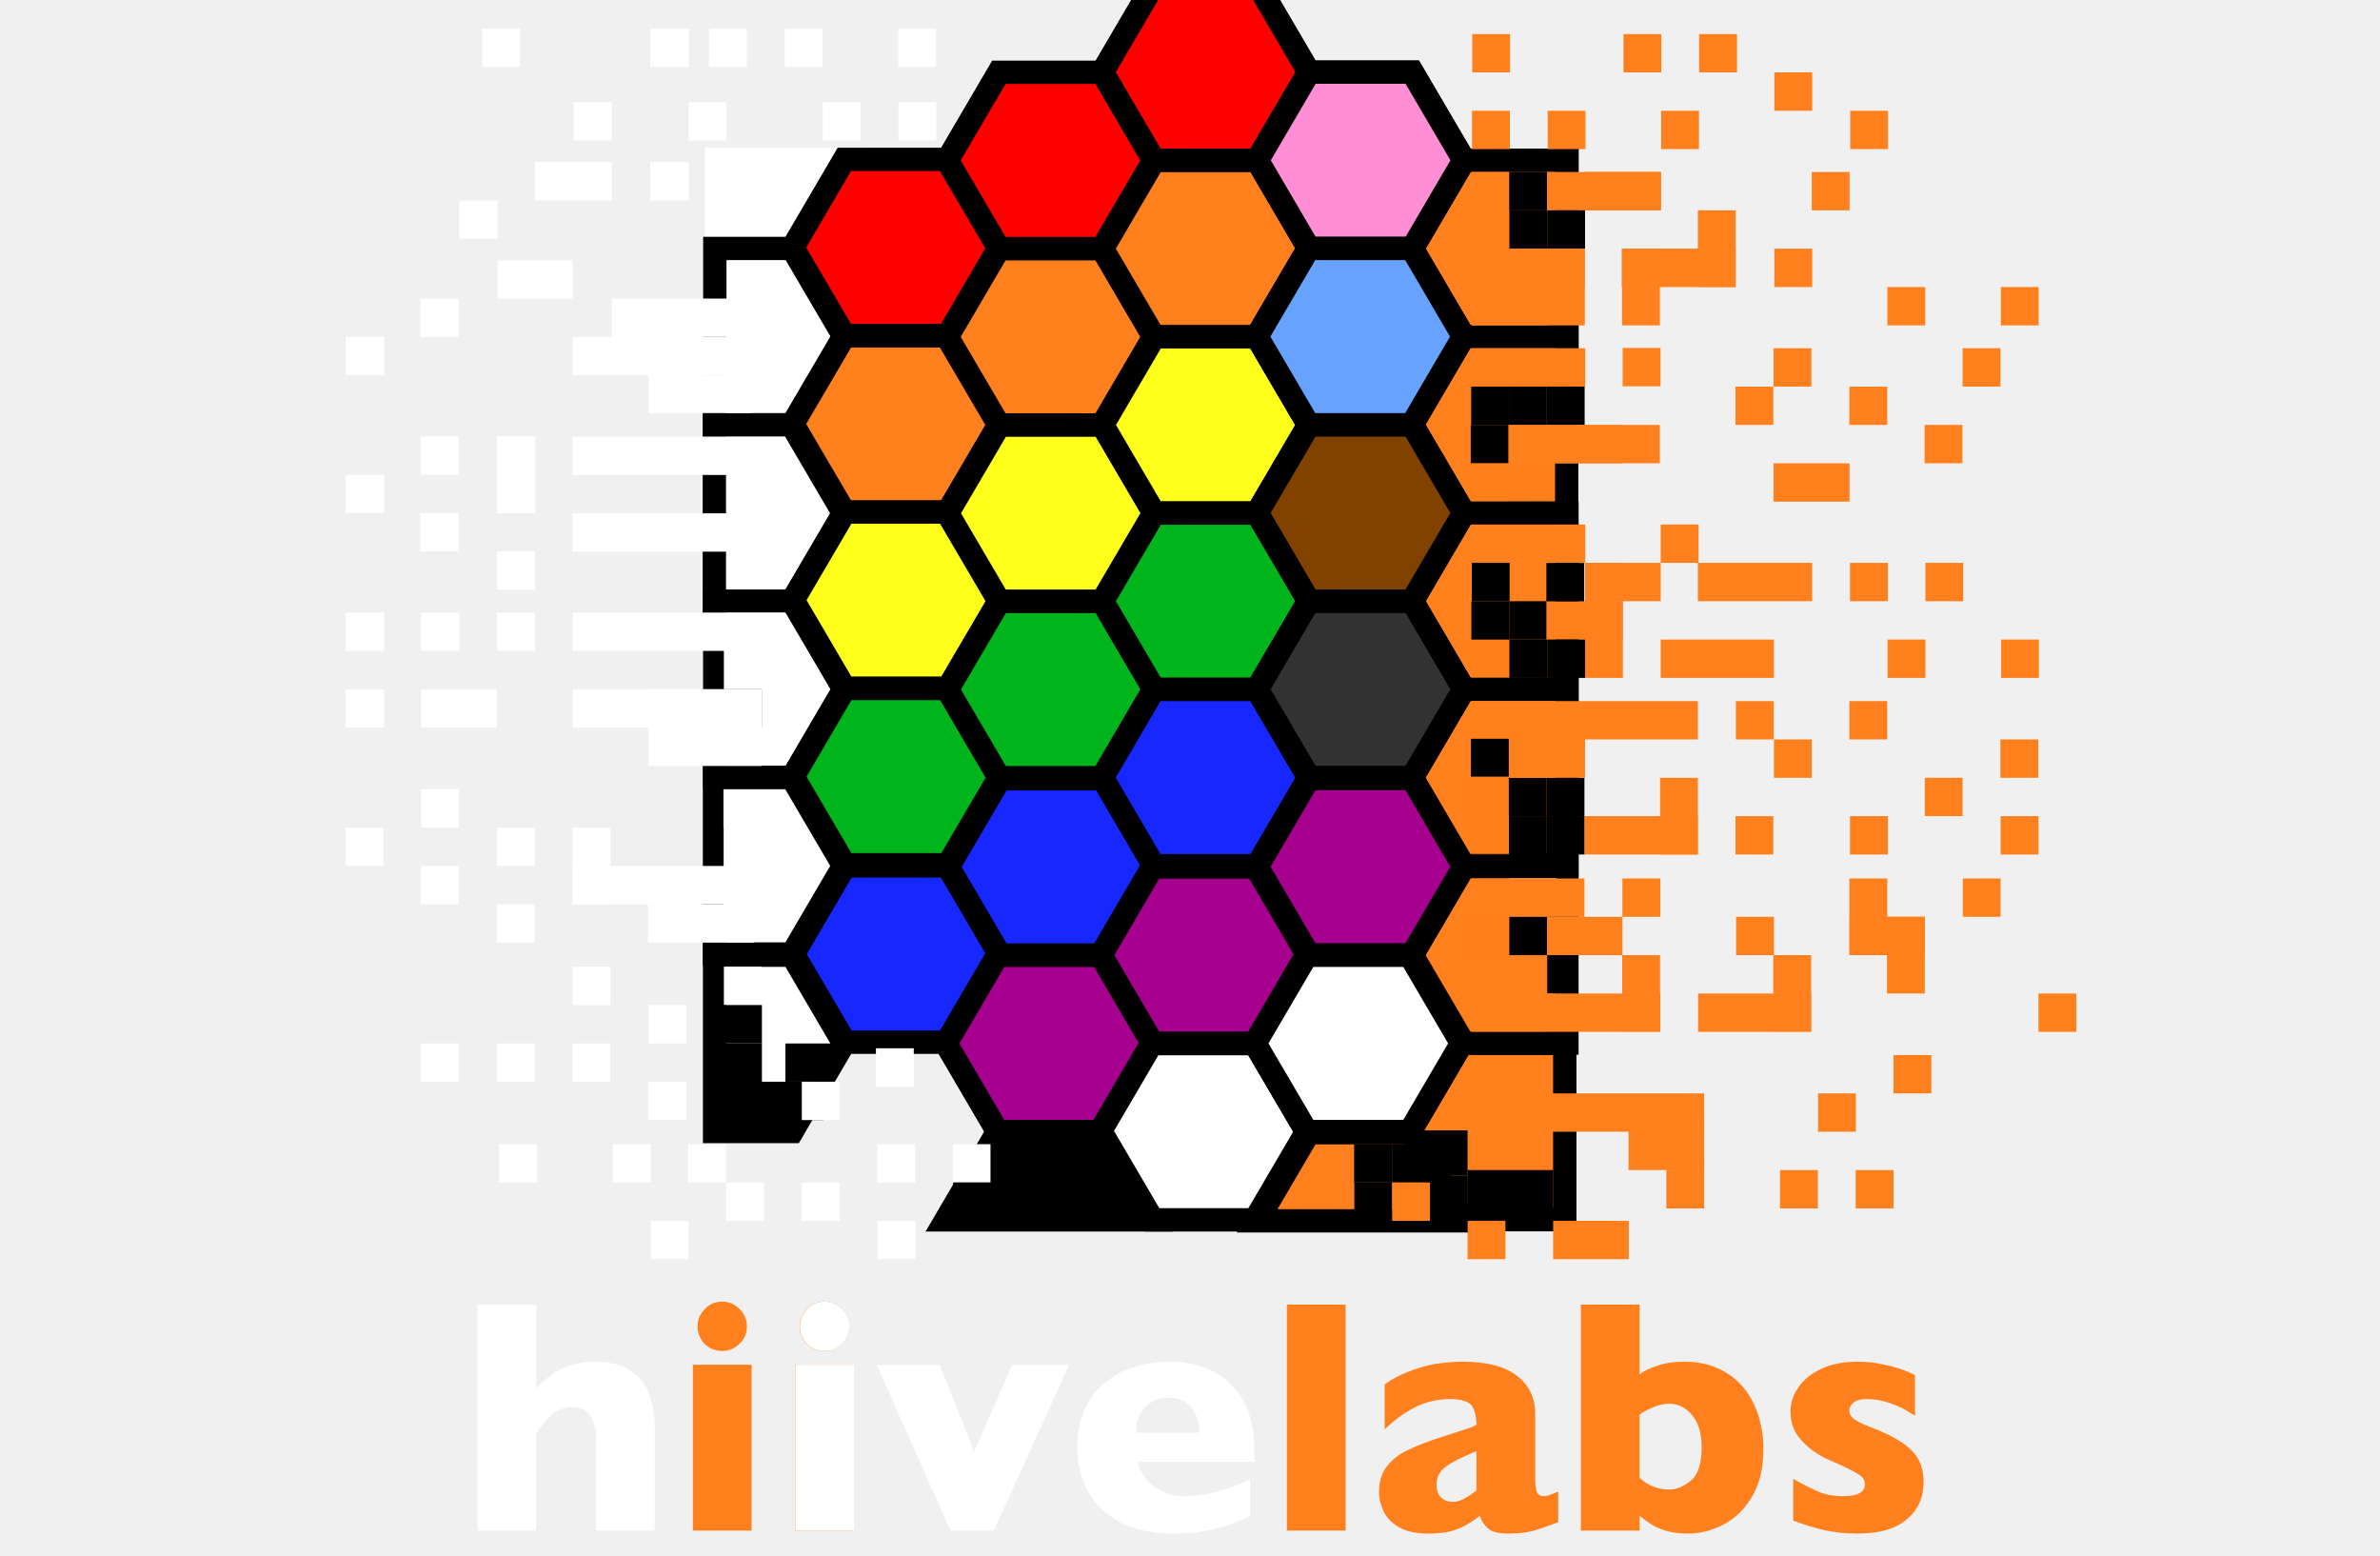
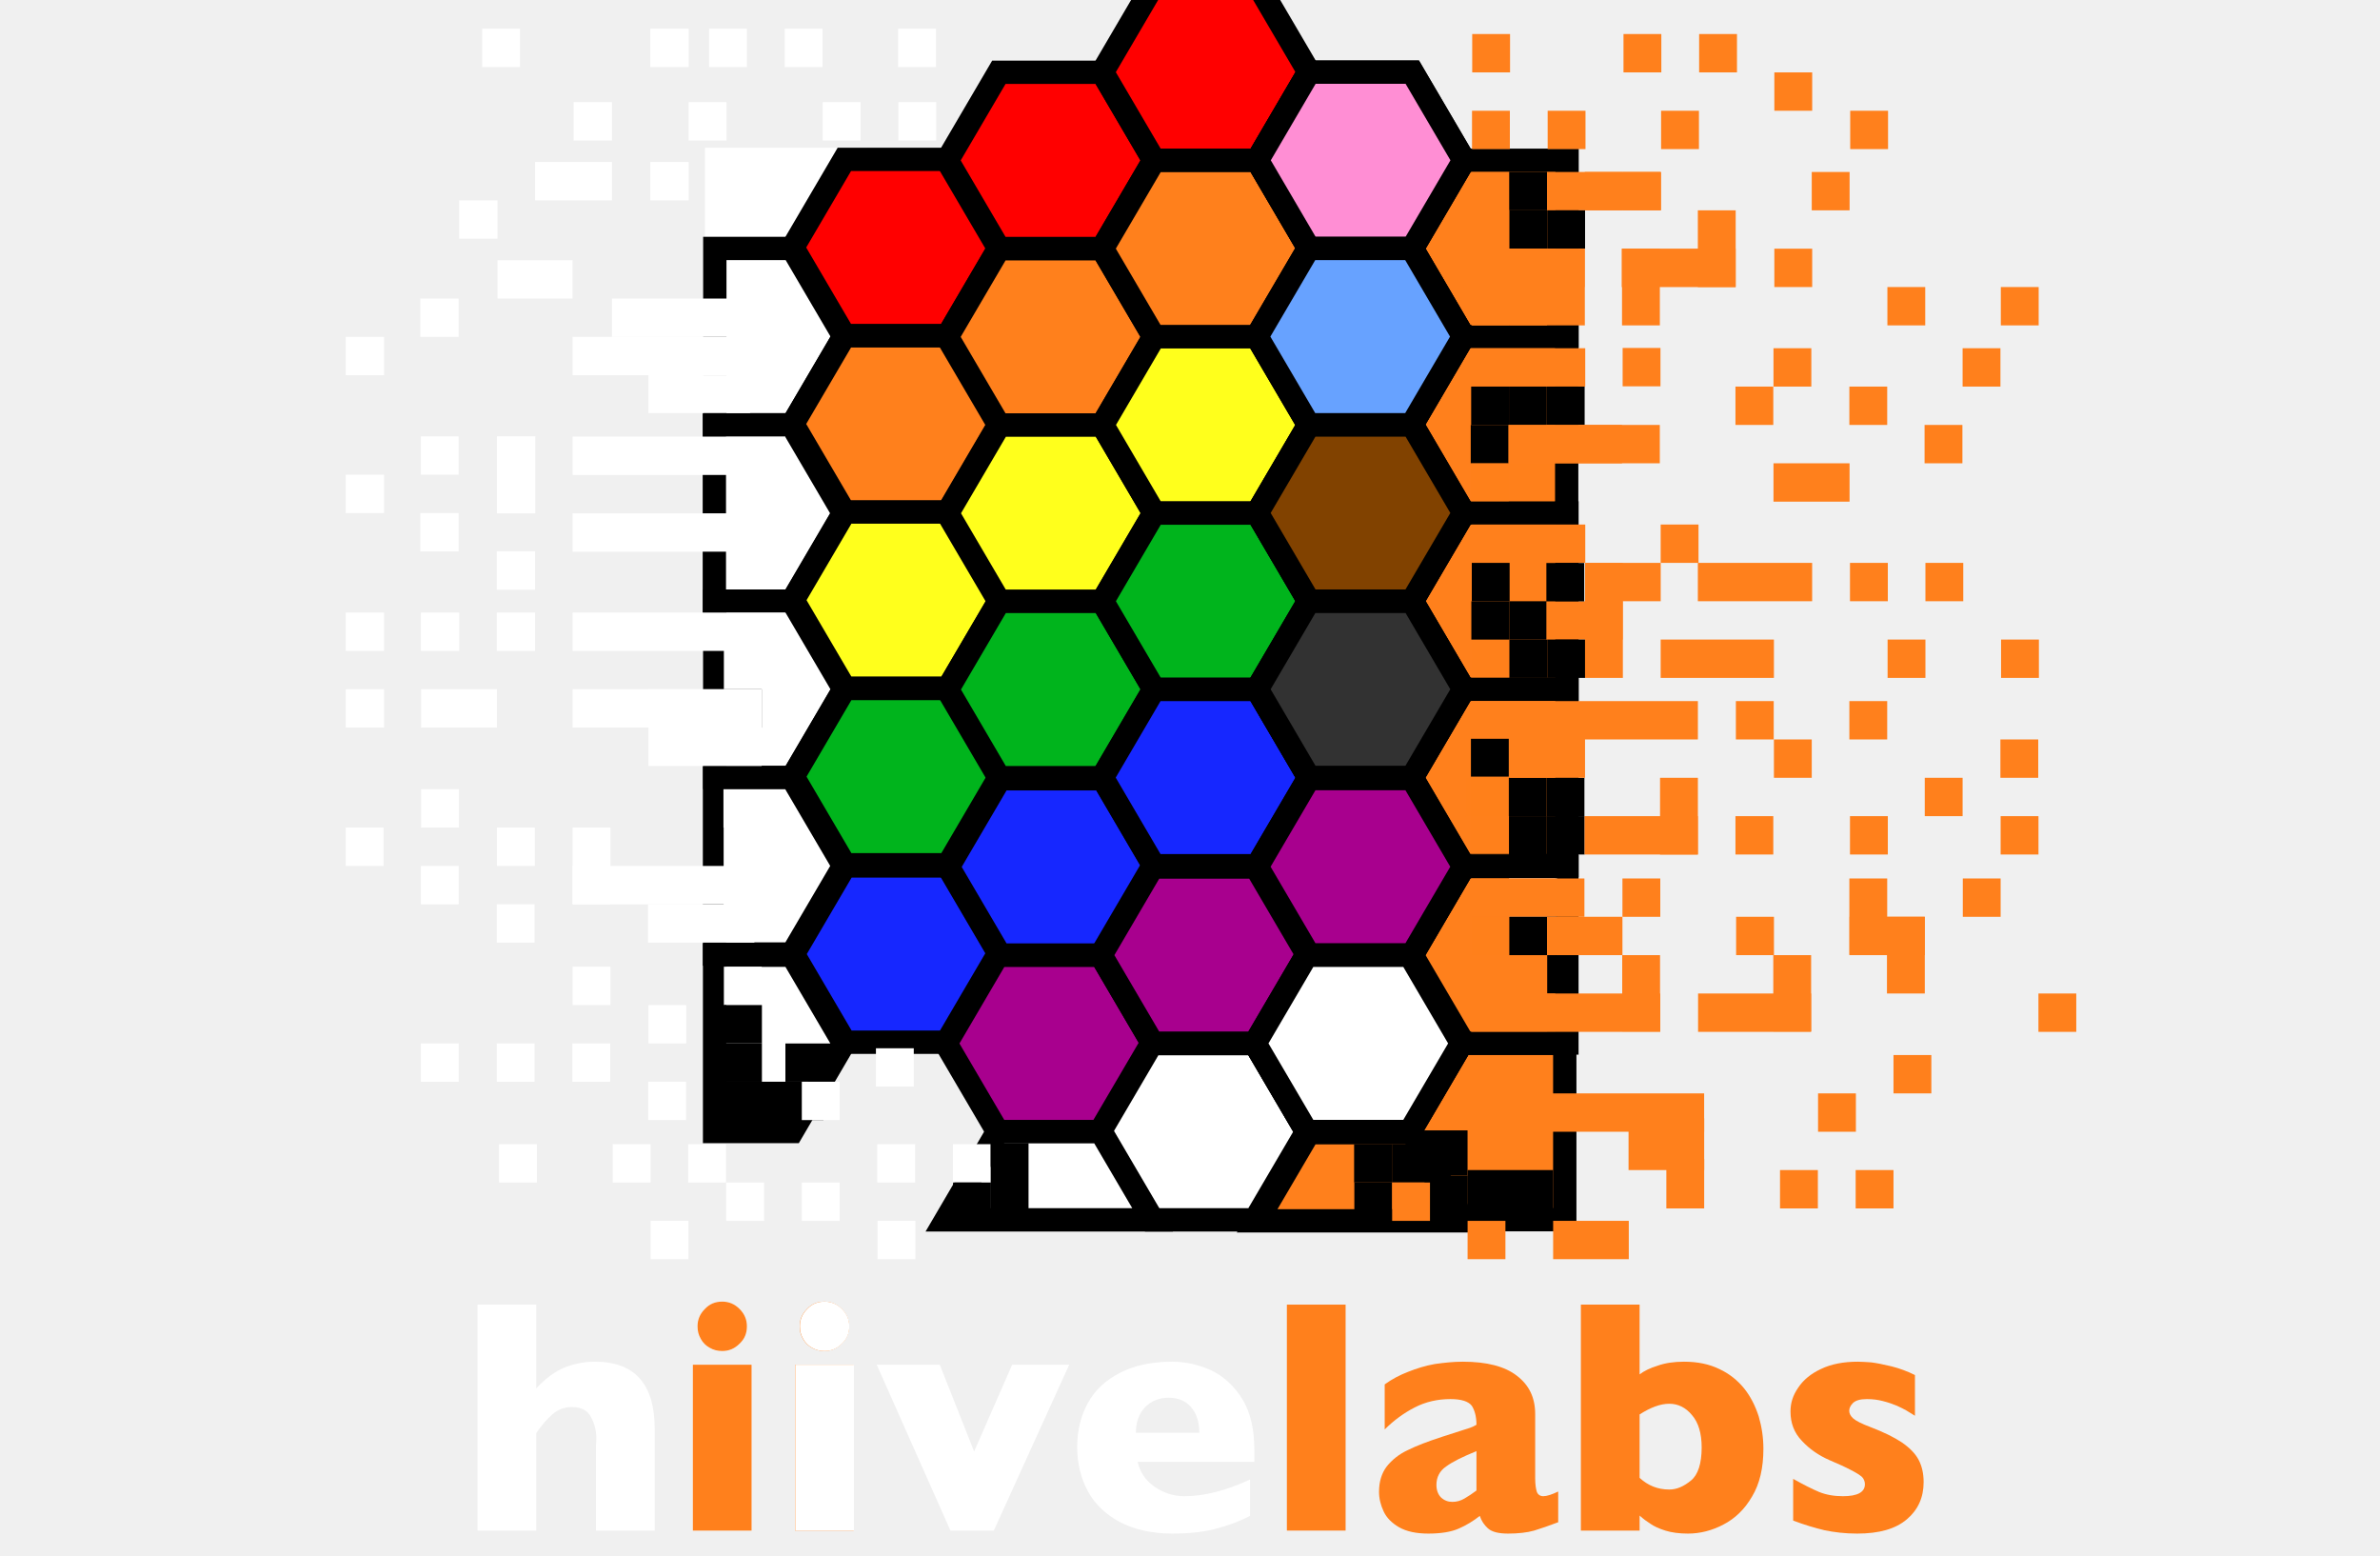
<svg xmlns="http://www.w3.org/2000/svg" width="100%" height="100%" viewBox="0 0 612 400" version="1.1" xml:space="preserve" style="fill-rule:evenodd;clip-rule:evenodd;stroke-miterlimit:10;">
  <g id="Layer_1" transform="matrix(1,0,0,1,0,-80)">
    <g transform="matrix(1,0,0,1,3,0)">
      <g>
        <path d="M181.29,120.97L181.29,143.89L201.47,143.89L214.91,120.97L181.29,120.97Z" style="fill:white;fill-rule:nonzero;" />
      </g>
      <g>
        <path d="M181.29,120.97L181.29,143.89L201.47,143.89L214.91,120.97L181.29,120.97Z" style="fill:none;fill-rule:nonzero;stroke:white;stroke-width:6px;" />
      </g>
    </g>
    <g>
      <path d="M183.81,189.19L183.81,143.87L203.75,143.87L217.04,166.53L203.75,189.19L183.81,189.19Z" style="fill:white;fill-rule:nonzero;stroke:black;stroke-width:6px;" />
      <path d="M183.69,234.6L183.69,189.28L203.63,189.28L216.92,211.94L203.63,234.6L183.69,234.6Z" style="fill:white;fill-rule:nonzero;stroke:black;stroke-width:6px;" />
      <path d="M183.79,279.85L183.79,234.53L203.73,234.53L217.02,257.19L203.73,279.85L183.79,279.85Z" style="fill:white;fill-rule:nonzero;stroke:black;stroke-width:6px;" />
      <path d="M183.73,325.26L183.73,279.94L203.67,279.94L216.96,302.6L203.67,325.26L183.73,325.26Z" style="fill:white;fill-rule:nonzero;stroke:black;stroke-width:6px;" />
    </g>
    <path d="M183.75,370.88L183.75,325.56L203.69,325.56L216.98,348.22L203.69,370.88L183.75,370.88Z" style="fill:white;fill-rule:nonzero;stroke:black;stroke-width:6px;" />
    <path d="M217.12,166.28L203.83,143.63L217.12,120.97L243.69,120.97L256.98,143.63L243.69,166.28L217.12,166.28Z" style="fill:rgb(255,0,0);fill-rule:nonzero;stroke:black;stroke-width:6px;" />
    <path d="M217.12,211.65L203.83,188.99L217.12,166.34L243.69,166.34L256.98,188.99L243.69,211.65L217.12,211.65Z" style="fill:rgb(255,128,28);fill-rule:nonzero;stroke:black;stroke-width:6px;" />
    <path d="M217.21,256.94L203.92,234.29L217.21,211.63L243.78,211.63L257.07,234.29L243.78,256.94L217.21,256.94Z" style="fill:rgb(255,255,28);fill-rule:nonzero;stroke:black;stroke-width:6px;" />
    <path d="M217.21,302.31L203.92,279.65L217.21,256.99L243.78,256.99L257.07,279.65L243.78,302.31L217.21,302.31Z" style="fill:rgb(0,180,28);fill-rule:nonzero;stroke:black;stroke-width:6px;" />
    <path d="M217.27,347.93L203.98,325.27L217.27,302.61L243.84,302.61L257.13,325.27L243.84,347.93L217.27,347.93Z" style="fill:rgb(22,39,255);fill-rule:nonzero;stroke:black;stroke-width:6px;" />
    <path d="M256.85,143.89L243.56,121.24L256.85,98.58L283.42,98.58L296.71,121.24L283.42,143.89L256.85,143.89Z" style="fill:rgb(255,0,0);fill-rule:nonzero;stroke:black;stroke-width:6px;" />
    <path d="M256.85,189.26L243.56,166.6L256.85,143.95L283.42,143.95L296.71,166.6L283.42,189.26L256.85,189.26Z" style="fill:rgb(255,128,28);fill-rule:nonzero;stroke:black;stroke-width:6px;" />
    <path d="M256.93,234.6L243.64,211.95L256.93,189.29L283.5,189.29L296.79,211.95L283.5,234.6L256.93,234.6Z" style="fill:rgb(255,255,28);fill-rule:nonzero;stroke:black;stroke-width:6px;" />
    <path d="M256.92,279.92L243.63,257.26L256.92,234.61L283.49,234.61L296.78,257.26L283.49,279.92L256.92,279.92Z" style="fill:rgb(0,180,28);fill-rule:nonzero;stroke:black;stroke-width:6px;" />
    <path d="M257.11,325.52L243.82,302.86L257.11,280.2L283.69,280.2L296.97,302.86L283.69,325.52L257.11,325.52Z" style="fill:rgb(22,39,255);fill-rule:nonzero;stroke:black;stroke-width:6px;" />
    <path d="M256.53,370.91L243.24,348.25L256.53,325.59L283.1,325.59L296.39,348.25L283.1,370.91L256.53,370.91Z" style="fill:rgb(168,0,142);fill-rule:nonzero;stroke:black;stroke-width:6px;" />
    <path d="M296.74,121.21L283.45,98.55L296.74,75.89L323.31,75.89L336.6,98.55L323.31,121.21L296.74,121.21Z" style="fill:rgb(255,0,0);fill-rule:nonzero;stroke:black;stroke-width:6px;" />
    <path d="M296.74,166.58L283.45,143.92L296.74,121.26L323.31,121.26L336.6,143.92L323.31,166.58L296.74,166.58Z" style="fill:rgb(255,128,28);fill-rule:nonzero;stroke:black;stroke-width:6px;" />
    <path d="M296.77,211.9L283.49,189.24L296.77,166.58L323.35,166.58L336.64,189.24L323.35,211.9L296.77,211.9Z" style="fill:rgb(255,255,28);fill-rule:nonzero;stroke:black;stroke-width:6px;" />
    <path d="M296.76,257.21L283.47,234.56L296.76,211.9L323.34,211.9L336.63,234.56L323.34,257.21L296.76,257.21Z" style="fill:rgb(0,180,28);fill-rule:nonzero;stroke:black;stroke-width:6px;" />
    <path d="M296.37,348.2L283.08,325.54L296.37,302.88L322.94,302.88L336.23,325.54L322.94,348.2L296.37,348.2Z" style="fill:rgb(168,0,142);fill-rule:nonzero;stroke:black;stroke-width:6px;" />
    <path d="M296.15,393.59L282.86,370.93L296.15,348.28L322.72,348.28L336.01,370.93L322.72,393.59L296.15,393.59Z" style="fill:white;fill-rule:nonzero;stroke:black;stroke-width:6px;" />
    <path d="M296.7,302.56L283.42,279.9L296.7,257.24L323.28,257.24L336.57,279.9L323.28,302.56L296.7,302.56Z" style="fill:rgb(22,39,255);fill-rule:nonzero;stroke:black;stroke-width:6px;" />
-     <path d="M243.24,393.59L256.53,370.93L283.1,370.93L296.39,393.59L243.24,393.59Z" style="fill-rule:nonzero;stroke:black;stroke-width:6px;" />
+     <path d="M243.24,393.59L256.53,370.93L283.1,370.93L296.39,393.59L243.24,393.59Z" style="fill:white;fill-rule:nonzero;stroke:black;stroke-width:6px;" />
    <rect x="127.94" y="146.89" width="19.29" height="9.86" style="fill:white;" />
    <rect x="108.07" y="156.75" width="9.86" height="9.86" style="fill:white;" />
    <rect x="88.89" y="166.6" width="9.86" height="9.86" style="fill:white;" />
    <rect x="147.24" y="166.6" width="51.08" height="9.86" style="fill:white;" />
    <rect x="166.74" y="176.46" width="26.15" height="9.73" style="fill:white;" />
    <rect x="108.23" y="192.18" width="9.7" height="9.86" style="fill:white;" />
    <rect x="127.79" y="192.16" width="9.86" height="19.81" style="fill:white;" />
    <rect x="88.89" y="202.04" width="9.86" height="9.86" style="fill:white;" />
    <rect x="108.07" y="211.9" width="9.86" height="9.86" style="fill:white;" />
    <rect x="147.24" y="211.96" width="58.45" height="9.86" style="fill:white;" />
    <rect x="127.73" y="221.73" width="9.86" height="9.86" style="fill:white;" />
    <rect x="88.89" y="237.47" width="9.86" height="9.86" style="fill:white;" />
    <rect x="108.23" y="237.47" width="9.86" height="9.86" style="fill:white;" />
    <rect x="127.73" y="237.47" width="9.86" height="9.86" style="fill:white;" />
    <rect x="147.24" y="237.47" width="54.7" height="9.86" style="fill:white;" />
    <rect x="186.14" y="245.43" width="11.17" height="13.71" style="fill:white;" />
    <rect x="88.89" y="257.19" width="9.86" height="9.86" style="fill:white;" />
    <rect x="108.28" y="257.19" width="19.5" height="9.86" style="fill:white;" />
    <rect x="147.24" y="257.19" width="48.52" height="9.86" style="fill:white;" />
    <rect x="186.14" y="257.19" width="9.73" height="9.86" />
    <rect x="166.74" y="257.19" width="29.12" height="19.72" style="fill:white;" />
    <rect x="108.28" y="282.89" width="9.73" height="9.86" style="fill:white;" />
    <rect x="186.03" y="282.89" width="15.91" height="9.86" style="fill:white;" />
    <rect x="88.89" y="292.75" width="9.73" height="9.86" style="fill:white;" />
    <rect x="127.79" y="292.75" width="9.73" height="9.86" style="fill:white;" />
    <rect x="147.24" y="292.75" width="9.73" height="19.72" style="fill:white;" />
    <rect x="186.08" y="287.82" width="9.73" height="25.16" style="fill:white;" />
    <rect x="108.23" y="302.61" width="9.73" height="9.86" style="fill:white;" />
    <rect x="147.24" y="302.61" width="48.52" height="9.86" style="fill:white;" />
    <rect x="127.73" y="312.46" width="9.73" height="9.86" style="fill:white;" />
    <rect x="166.63" y="312.46" width="27.35" height="9.86" style="fill:white;" />
    <rect x="167.29" y="393.84" width="9.73" height="9.86" style="fill:white;" />
    <rect x="225.65" y="393.84" width="9.73" height="9.86" style="fill:white;" />
    <rect x="123.98" y="87.38" width="9.73" height="9.86" style="fill:white;" />
    <rect x="167.22" y="87.38" width="9.86" height="9.86" style="fill:white;" />
    <rect x="182.33" y="87.38" width="9.73" height="9.86" style="fill:white;" />
    <rect x="201.78" y="87.38" width="9.73" height="9.86" style="fill:white;" />
    <rect x="230.95" y="87.38" width="9.73" height="9.86" style="fill:white;" />
    <rect x="147.5" y="106.26" width="9.86" height="9.86" style="fill:white;" />
    <rect x="177.08" y="106.26" width="9.73" height="9.86" style="fill:white;" />
    <rect x="211.56" y="106.26" width="9.73" height="9.86" style="fill:white;" />
    <rect x="231.01" y="106.26" width="9.73" height="9.86" style="fill:white;" />
    <rect x="137.59" y="121.64" width="19.77" height="9.86" style="fill:white;" />
    <rect x="167.22" y="121.64" width="9.86" height="9.86" style="fill:white;" />
    <rect x="118.08" y="131.5" width="9.86" height="9.86" style="fill:white;" />
    <g transform="matrix(1,0,0,1,0,-1)">
      <rect x="182.94" y="131.5" width="9.73" height="9.86" style="fill:white;" />
    </g>
    <rect x="147.24" y="328.51" width="9.73" height="9.86" style="fill:white;" />
    <rect x="166.74" y="338.37" width="9.73" height="9.86" style="fill:white;" />
    <rect x="127.73" y="348.23" width="9.73" height="9.86" style="fill:white;" />
    <rect x="147.18" y="348.23" width="9.73" height="9.86" style="fill:white;" />
    <rect x="166.69" y="358.08" width="9.73" height="9.86" style="fill:white;" />
    <rect x="186.14" y="358.08" width="16.95" height="9.86" />
    <rect x="225.24" y="349.48" width="9.73" height="9.86" style="fill:white;" />
    <rect x="128.33" y="374.13" width="9.73" height="9.86" style="fill:white;" />
    <path d="M138.05,383.99L138.05,374.13" style="fill:none;fill-rule:nonzero;" />
    <rect x="176.95" y="374.13" width="9.73" height="9.86" style="fill:white;" />
    <rect x="186.74" y="383.99" width="9.73" height="9.86" style="fill:white;" />
    <rect x="225.58" y="374.13" width="9.73" height="9.86" style="fill:white;" />
    <rect x="245.03" y="374.13" width="9.73" height="9.86" style="fill:white;" />
    <rect x="254.75" y="373.84" width="9.73" height="16.81" />
    <path d="M138.11,393.84L138.11,383.99" style="fill:none;fill-rule:nonzero;" />
    <path d="M157.56,383.99L157.56,393.84" style="fill:none;fill-rule:nonzero;" />
    <rect x="157.56" y="374.13" width="9.73" height="9.86" style="fill:white;" />
    <rect x="206.18" y="383.99" width="9.73" height="9.86" style="fill:white;" />
    <rect x="245.08" y="383.99" width="9.73" height="9.86" />
    <g>
      <path d="M376.38,166.53L363.1,143.87L376.38,121.21L402.96,121.21L402.96,166.53L376.38,166.53Z" style="fill:rgb(255,128,28);fill-rule:nonzero;stroke:black;stroke-width:6px;" />
      <path d="M375.79,393.54L362.5,370.88L375.79,348.23L402.37,348.23L402.37,393.54L375.79,393.54Z" style="fill:rgb(255,128,28);fill-rule:nonzero;stroke:black;stroke-width:6px;" />
      <path d="M376.35,302.51L363.06,279.85L376.35,257.19L402.93,257.19L402.93,302.51L376.35,302.51Z" style="fill:rgb(255,128,28);fill-rule:nonzero;stroke:black;stroke-width:6px;" />
      <path d="M376.36,257.19L363.07,234.53L376.36,211.87L402.93,211.87L402.93,257.19L376.36,257.19Z" style="fill:rgb(255,128,28);fill-rule:nonzero;stroke:black;stroke-width:6px;" />
      <path d="M376.28,211.85L362.99,189.19L376.28,166.53L402.86,166.53L402.86,211.85L376.28,211.85Z" style="fill:rgb(255,128,28);fill-rule:nonzero;stroke:black;stroke-width:6px;" />
      <path d="M376.34,348.13L363.06,325.47L376.34,302.81L402.92,302.81L402.92,348.13L376.34,348.13Z" style="fill:rgb(255,128,28);fill-rule:nonzero;stroke:black;stroke-width:6px;" />
    </g>
    <rect x="378.35" y="124.21" width="9.73" height="9.86" style="fill:rgb(255,128,28);" />
    <rect x="388.08" y="124.21" width="9.73" height="9.86" />
    <rect x="407.53" y="124.21" width="9.73" height="9.86" style="fill:rgb(255,128,28);" />
    <rect x="417.25" y="124.21" width="9.73" height="9.86" style="fill:rgb(255,128,28);" />
    <rect x="465.88" y="124.21" width="9.73" height="9.86" style="fill:rgb(255,128,28);" />
    <rect x="378.41" y="134.07" width="9.73" height="9.86" style="fill:rgb(255,128,28);" />
    <rect x="436.59" y="134.07" width="9.73" height="19.72" style="fill:rgb(255,128,28);" />
    <rect x="378.3" y="143.93" width="9.73" height="9.86" style="fill:rgb(255,128,28);" />
    <rect x="417.03" y="143.92" width="29.28" height="9.88" style="fill:rgb(255,128,28);" />
    <rect x="456.26" y="143.93" width="9.73" height="9.86" style="fill:rgb(255,128,28);" />
    <rect x="378.35" y="153.79" width="9.73" height="9.86" style="fill:rgb(255,128,28);" />
    <rect x="397.8" y="124.21" width="29.34" height="9.86" style="fill:rgb(255,128,28);" />
    <rect x="388.13" y="134.07" width="9.73" height="9.86" />
    <rect x="397.86" y="134.07" width="9.73" height="9.86" />
    <rect x="376.5" y="143.93" width="30.97" height="9.86" style="fill:rgb(255,128,28);" />
    <rect x="388.08" y="153.79" width="9.73" height="9.86" style="fill:rgb(255,128,28);" />
    <rect x="378.52" y="143.93" width="29.01" height="19.72" style="fill:rgb(255,128,28);" />
    <rect x="417.09" y="143.93" width="9.73" height="19.72" style="fill:rgb(255,128,28);" />
    <rect x="485.33" y="153.79" width="9.73" height="9.86" style="fill:rgb(255,128,28);" />
    <rect x="514.5" y="153.79" width="9.73" height="9.86" style="fill:rgb(255,128,28);" />
    <rect x="378.24" y="169.52" width="29.39" height="9.86" style="fill:rgb(255,128,28);" />
    <rect x="417.25" y="169.45" width="9.73" height="9.86" style="fill:rgb(255,128,28);" />
    <rect x="456.04" y="169.52" width="9.73" height="9.86" style="fill:rgb(255,128,28);" />
    <rect x="504.67" y="169.52" width="9.73" height="9.86" style="fill:rgb(255,128,28);" />
    <rect x="378.3" y="179.38" width="9.73" height="9.86" />
    <rect x="388.02" y="179.38" width="9.73" height="9.86" />
    <rect x="397.75" y="179.38" width="9.73" height="9.86" />
    <rect x="475.55" y="179.38" width="9.73" height="9.86" style="fill:rgb(255,128,28);" />
    <rect x="378.19" y="189.24" width="9.73" height="9.86" />
    <rect x="397.64" y="189.24" width="9.73" height="9.86" style="fill:rgb(255,128,28);" />
    <rect x="407.36" y="189.24" width="9.73" height="9.86" style="fill:rgb(255,128,28);" />
    <rect x="387.91" y="189.24" width="38.9" height="9.86" style="fill:rgb(255,128,28);" />
    <rect x="494.89" y="189.24" width="9.73" height="9.86" style="fill:rgb(255,128,28);" />
    <rect x="378.24" y="199.1" width="9.73" height="9.86" style="fill:rgb(255,128,28);fill-opacity:0.32;" />
    <rect x="378.3" y="199.1" width="21.51" height="9.86" style="fill:rgb(255,128,28);fill-opacity:0.32;" />
    <rect x="456.04" y="199.1" width="19.56" height="9.86" style="fill:rgb(255,128,28);" />
    <rect x="378.41" y="214.84" width="29.23" height="9.86" style="fill:rgb(255,128,28);" />
    <rect x="378.46" y="224.7" width="9.73" height="9.86" style="fill:rgb(255,128,28);fill-opacity:0.32;" />
    <rect x="378.35" y="234.56" width="9.73" height="9.86" style="fill:rgb(255,128,28);fill-opacity:0.32;" />
    <rect x="388.08" y="234.56" width="9.73" height="9.86" />
    <rect x="378.41" y="244.41" width="9.73" height="9.86" style="fill:rgb(255,128,28);fill-opacity:0.32;" />
    <rect x="388.13" y="244.41" width="9.73" height="9.86" />
    <rect x="378.3" y="260.23" width="58.3" height="9.86" style="fill:rgb(255,128,28);" />
    <rect x="378.35" y="270.09" width="9.73" height="9.86" style="fill:rgb(255,128,28);fill-opacity:0.32;" />
    <rect x="376.85" y="279.95" width="11.11" height="9.86" style="fill:rgb(255,128,28);fill-opacity:0.32;" />
    <rect x="387.97" y="279.95" width="9.73" height="9.86" />
    <rect x="378.3" y="279.95" width="9.73" height="19.72" style="fill:rgb(255,128,28);fill-opacity:0.32;" />
    <rect x="388.02" y="289.81" width="9.73" height="9.86" />
    <rect x="427.03" y="214.84" width="9.73" height="9.86" style="fill:rgb(255,128,28);" />
    <rect x="407.64" y="224.7" width="19.4" height="9.86" style="fill:rgb(255,128,28);" />
    <rect x="436.59" y="224.7" width="29.39" height="9.86" style="fill:rgb(255,128,28);" />
    <rect x="475.71" y="224.7" width="9.73" height="9.86" style="fill:rgb(255,128,28);" />
    <rect x="495.11" y="224.7" width="9.73" height="9.86" style="fill:rgb(255,128,28);" />
    <rect x="397.64" y="234.56" width="19.61" height="9.86" style="fill:rgb(255,128,28);" />
    <rect x="397.86" y="244.41" width="9.73" height="9.86" />
    <rect x="407.58" y="224.73" width="9.73" height="29.54" style="fill:rgb(255,128,28);" />
    <rect x="427.03" y="244.41" width="29.12" height="9.86" style="fill:rgb(255,128,28);" />
    <rect x="485.38" y="244.41" width="9.73" height="9.86" style="fill:rgb(255,128,28);" />
    <rect x="514.56" y="244.41" width="9.73" height="9.86" style="fill:rgb(255,128,28);" />
    <rect x="446.37" y="260.23" width="9.73" height="9.86" style="fill:rgb(255,128,28);" />
    <rect x="475.55" y="260.23" width="9.73" height="9.86" style="fill:rgb(255,128,28);" />
    <rect x="456.15" y="270.09" width="9.73" height="9.86" style="fill:rgb(255,128,28);" />
    <rect x="397.69" y="279.95" width="9.73" height="9.86" />
    <rect x="426.87" y="279.95" width="9.73" height="19.72" style="fill:rgb(255,128,28);" />
    <rect x="446.26" y="289.81" width="9.73" height="9.86" style="fill:rgb(255,128,28);" />
    <rect x="494.94" y="279.95" width="9.73" height="9.86" style="fill:rgb(255,128,28);" />
    <rect x="514.39" y="270.09" width="9.73" height="9.86" style="fill:rgb(255,128,28);" />
    <rect x="397.75" y="289.81" width="9.73" height="9.86" />
    <rect x="407.47" y="289.81" width="29.12" height="9.86" style="fill:rgb(255,128,28);" />
    <rect x="514.45" y="289.81" width="9.73" height="9.86" style="fill:rgb(255,128,28);" />
    <rect x="388.04" y="305.83" width="12.36" height="9.86" style="fill:white;" />
    <rect x="417.2" y="305.83" width="9.73" height="9.86" style="fill:rgb(255,128,28);" />
    <rect x="378.35" y="305.83" width="29.07" height="9.86" style="fill:rgb(255,128,28);" />
    <rect x="475.55" y="305.83" width="9.73" height="19.64" style="fill:rgb(255,128,28);" />
    <rect x="504.72" y="305.83" width="9.73" height="9.86" style="fill:rgb(255,128,28);" />
    <rect x="378.35" y="315.68" width="9.73" height="9.86" style="fill:rgb(255,128,28);fill-opacity:0.32;" />
    <rect x="388.11" y="315.68" width="12.36" height="9.86" />
    <rect x="397.8" y="315.68" width="19.4" height="9.86" style="fill:rgb(255,128,28);" />
    <rect x="446.43" y="315.68" width="9.73" height="9.86" style="fill:rgb(255,128,28);" />
    <rect x="475.6" y="315.68" width="19.34" height="9.86" style="fill:rgb(255,128,28);" />
    <rect x="387.97" y="325.54" width="12.36" height="9.86" />
    <rect x="417.14" y="325.54" width="9.73" height="19.61" style="fill:rgb(255,128,28);" />
    <rect x="455.99" y="325.54" width="9.73" height="19.61" style="fill:rgb(255,128,28);" />
    <rect x="485.22" y="315.68" width="9.73" height="19.72" style="fill:rgb(255,128,28);" />
    <rect x="436.65" y="335.4" width="29.07" height="9.86" style="fill:rgb(255,128,28);" />
    <rect x="524.17" y="335.4" width="9.73" height="9.86" style="fill:rgb(255,128,28);" />
    <rect x="486.9" y="351.22" width="9.73" height="9.86" style="fill:rgb(255,128,28);" />
    <rect x="383.76" y="361.08" width="54.45" height="9.86" style="fill:rgb(255,128,28);" />
    <rect x="467.5" y="361.08" width="9.73" height="9.86" style="fill:rgb(255,128,28);" />
    <rect x="418.77" y="367.5" width="19.45" height="13.29" style="fill:rgb(255,128,28);" />
    <rect x="428.49" y="377.93" width="9.73" height="12.72" style="fill:rgb(255,128,28);" />
    <rect x="457.72" y="380.79" width="9.73" height="9.86" style="fill:rgb(255,128,28);" />
    <rect x="477.17" y="380.79" width="9.73" height="9.86" style="fill:rgb(255,128,28);" />
    <rect x="378.57" y="88.75" width="9.73" height="9.86" style="fill:rgb(255,128,28);" />
    <rect x="417.47" y="88.75" width="9.73" height="9.86" style="fill:rgb(255,128,28);" />
    <rect x="436.92" y="88.75" width="9.73" height="9.86" style="fill:rgb(255,128,28);" />
    <rect x="456.26" y="98.61" width="9.73" height="9.86" style="fill:rgb(255,128,28);" />
    <rect x="378.52" y="108.47" width="9.73" height="9.86" style="fill:rgb(255,128,28);" />
    <rect x="397.97" y="108.47" width="9.73" height="9.86" style="fill:rgb(255,128,28);" />
    <rect x="427.14" y="108.47" width="9.73" height="9.86" style="fill:rgb(255,128,28);" />
    <rect x="475.77" y="108.47" width="9.73" height="9.86" style="fill:rgb(255,128,28);" />
    <g>
      <path d="M336.58,143.87L323.3,121.21L336.58,98.55L363.16,98.55L376.45,121.21L363.16,143.87L336.58,143.87Z" style="fill:rgb(255,128,28);fill-rule:nonzero;stroke:black;stroke-width:6px;" />
      <path d="M335.99,370.88L322.7,348.23L335.99,325.57L362.57,325.57L375.85,348.23L362.57,370.88L335.99,370.88Z" style="fill:rgb(255,128,28);fill-rule:nonzero;stroke:black;stroke-width:6px;" />
      <path d="M336.55,279.85L323.26,257.19L336.55,234.53L363.12,234.53L376.41,257.19L363.12,279.85L336.55,279.85Z" style="fill:rgb(255,128,28);fill-rule:nonzero;stroke:black;stroke-width:6px;" />
      <path d="M336.56,234.53L323.27,211.87L336.56,189.21L363.13,189.21L376.42,211.87L363.13,234.53L336.56,234.53Z" style="fill:rgb(255,128,28);fill-rule:nonzero;stroke:black;stroke-width:6px;" />
      <path d="M336.48,189.19L323.19,166.53L336.48,143.87L363.06,143.87L376.34,166.53L363.06,189.19L336.48,189.19Z" style="fill:rgb(255,128,28);fill-rule:nonzero;stroke:black;stroke-width:6px;" />
      <path d="M336.54,325.47L323.25,302.81L336.54,280.15L363.12,280.15L376.4,302.81L363.12,325.47L336.54,325.47Z" style="fill:rgb(255,128,28);fill-rule:nonzero;stroke:black;stroke-width:6px;" />
    </g>
    <path d="M336.58,143.87L323.3,121.21L336.58,98.55L363.16,98.55L376.45,121.21L363.16,143.87L336.58,143.87Z" style="fill:rgb(255,142,212);fill-rule:nonzero;stroke:black;stroke-width:6px;" />
    <path d="M335.99,370.88L322.7,348.23L335.99,325.57L362.57,325.57L375.85,348.23L362.57,370.88L335.99,370.88Z" style="fill:white;fill-rule:nonzero;stroke:black;stroke-width:6px;" />
    <path d="M336.55,279.85L323.26,257.19L336.55,234.53L363.12,234.53L376.41,257.19L363.12,279.85L336.55,279.85Z" style="fill:rgb(50,50,50);fill-rule:nonzero;stroke:black;stroke-width:6px;" />
    <path d="M336.56,234.53L323.27,211.87L336.56,189.21L363.13,189.21L376.42,211.87L363.13,234.53L336.56,234.53Z" style="fill:rgb(129,66,0);fill-rule:nonzero;stroke:black;stroke-width:6px;" />
    <path d="M336.48,189.19L323.19,166.53L336.48,143.87L363.06,143.87L376.34,166.53L363.06,189.19L336.48,189.19Z" style="fill:rgb(103,162,255);fill-rule:nonzero;stroke:black;stroke-width:6px;" />
    <path d="M336.54,325.47L323.25,302.81L336.54,280.15L363.12,280.15L376.4,302.81L363.12,325.47L336.54,325.47Z" style="fill:rgb(168,0,142);fill-rule:nonzero;stroke:black;stroke-width:6px;" />
    <path d="M323.26,393.84L336.55,371.19L363.12,371.19L376.41,393.84L323.26,393.84Z" style="fill:rgb(255,128,28);fill-rule:nonzero;stroke:black;stroke-width:6px;" />
    <rect x="348.2" y="374.13" width="9.73" height="9.86" />
    <rect x="348.26" y="383.99" width="9.73" height="9.86" />
    <rect x="377.38" y="393.84" width="9.73" height="9.86" style="fill:rgb(255,128,28);" />
    <rect x="399.38" y="393.84" width="19.45" height="9.86" style="fill:rgb(255,128,28);" />
    <rect x="366.3" y="382.22" width="11.13" height="11.63" />
    <rect x="366.24" y="370.59" width="11.13" height="11.63" />
    <rect x="377.38" y="380.79" width="22" height="13.05" />
    <rect x="357.93" y="374.13" width="9.73" height="9.86" />
    <rect x="357.98" y="383.99" width="9.73" height="9.86" style="fill:rgb(255,128,28);" />
    <rect x="446.26" y="179.38" width="9.73" height="9.86" style="fill:rgb(255,128,28);" />
    <rect x="378.46" y="224.7" width="9.73" height="9.86" />
    <rect x="378.35" y="234.56" width="9.73" height="9.86" />
    <rect x="378.24" y="269.92" width="9.73" height="9.73" />
    <rect x="388.13" y="260.5" width="19.45" height="19.45" style="fill:rgb(255,128,28);" />
    <rect x="475.71" y="289.81" width="9.73" height="9.86" style="fill:rgb(255,128,28);" />
    <rect x="397.64" y="224.73" width="9.73" height="9.86" />
    <rect x="182.94" y="121.64" width="9.73" height="9.86" style="fill:white;" />
    <rect x="192.66" y="121.64" width="9.73" height="9.86" style="fill:white;" />
    <rect x="157.36" y="156.75" width="44.58" height="9.86" style="fill:white;" />
    <rect x="201.96" y="348.25" width="12.2" height="9.83" />
    <rect x="202.02" y="358.08" width="9.73" height="9.86" />
    <rect x="206.18" y="358.08" width="9.73" height="9.86" style="fill:white;" />
    <rect x="186.14" y="328.51" width="9.73" height="9.86" style="fill:white;" />
    <rect x="186.19" y="338.37" width="9.73" height="9.86" />
    <rect x="186.19" y="348.23" width="9.73" height="9.86" />
    <rect x="147.24" y="192.24" width="54.7" height="9.86" style="fill:white;" />
    <rect x="108.23" y="348.23" width="9.73" height="9.86" style="fill:white;" />
    <rect x="378.24" y="325.54" width="19.61" height="19.61" style="fill:rgb(255,128,28);" />
    <rect x="378.3" y="335.4" width="48.63" height="9.86" style="fill:rgb(255,128,28);" />
    <g transform="matrix(0.65,0,0,0.65,20,147)">
      <g transform="matrix(1,0,0,1,150.748,502.259)">
        <g transform="matrix(132,0,0,132,0,0)">
          <path d="M0.587,-0L0.411,-0L0.411,-0.258C0.411,-0.26 0.412,-0.269 0.412,-0.275C0.412,-0.299 0.407,-0.32 0.396,-0.34C0.386,-0.36 0.367,-0.37 0.339,-0.37C0.317,-0.37 0.297,-0.363 0.28,-0.348C0.263,-0.333 0.247,-0.314 0.232,-0.292L0.232,-0L0.056,-0L0.056,-0.677L0.232,-0.677L0.232,-0.426C0.261,-0.457 0.29,-0.478 0.318,-0.489C0.346,-0.5 0.376,-0.506 0.408,-0.506C0.527,-0.506 0.587,-0.439 0.587,-0.305L0.587,-0Z" style="fill:white;fill-rule:nonzero;" />
        </g>
        <g transform="matrix(132,0,0,132,83.9824,0)">
          <path d="M0.227,-0.612C0.227,-0.591 0.22,-0.574 0.205,-0.56C0.19,-0.545 0.173,-0.538 0.153,-0.538C0.139,-0.538 0.127,-0.541 0.115,-0.548C0.104,-0.554 0.095,-0.563 0.089,-0.574C0.082,-0.586 0.079,-0.598 0.079,-0.612C0.079,-0.632 0.086,-0.649 0.101,-0.664C0.115,-0.679 0.132,-0.686 0.153,-0.686C0.173,-0.686 0.19,-0.679 0.205,-0.664C0.22,-0.649 0.227,-0.632 0.227,-0.612ZM0.241,-0L0.065,-0L0.065,-0.497L0.241,-0.497L0.241,-0Z" style="fill:white;fill-rule:nonzero;" />
        </g>
      </g>
      <g transform="matrix(1,0,0,1,234.748,502.259)">
        <g transform="matrix(132,0,0,132,0,0)">
          <path d="M0.227,-0.612C0.227,-0.591 0.22,-0.574 0.205,-0.56C0.19,-0.545 0.173,-0.538 0.153,-0.538C0.139,-0.538 0.127,-0.541 0.115,-0.548C0.104,-0.554 0.095,-0.563 0.089,-0.574C0.082,-0.586 0.079,-0.598 0.079,-0.612C0.079,-0.632 0.086,-0.649 0.101,-0.664C0.115,-0.679 0.132,-0.686 0.153,-0.686C0.173,-0.686 0.19,-0.679 0.205,-0.664C0.22,-0.649 0.227,-0.632 0.227,-0.612ZM0.241,-0L0.065,-0L0.065,-0.497L0.241,-0.497L0.241,-0Z" style="fill:rgb(255,128,28);fill-rule:nonzero;" />
        </g>
        <g transform="matrix(132,0,0,132,40.4121,0)">
          <path d="M0.227,-0.612C0.227,-0.591 0.22,-0.574 0.205,-0.56C0.19,-0.545 0.173,-0.538 0.153,-0.538C0.139,-0.538 0.127,-0.541 0.115,-0.548C0.104,-0.554 0.095,-0.563 0.089,-0.574C0.082,-0.586 0.079,-0.598 0.079,-0.612C0.079,-0.632 0.086,-0.649 0.101,-0.664C0.115,-0.679 0.132,-0.686 0.153,-0.686C0.173,-0.686 0.19,-0.679 0.205,-0.664C0.22,-0.649 0.227,-0.632 0.227,-0.612ZM0.241,-0L0.065,-0L0.065,-0.497L0.241,-0.497L0.241,-0Z" style="fill:rgb(255,128,28);fill-rule:nonzero;" />
        </g>
      </g>
      <g transform="matrix(1,0,0,1,275.248,502.259)">
        <g transform="matrix(132,0,0,132,0,0)">
          <path d="M0.227,-0.612C0.227,-0.591 0.22,-0.574 0.205,-0.56C0.19,-0.545 0.173,-0.538 0.153,-0.538C0.139,-0.538 0.127,-0.541 0.115,-0.548C0.104,-0.554 0.095,-0.563 0.089,-0.574C0.082,-0.586 0.079,-0.598 0.079,-0.612C0.079,-0.632 0.086,-0.649 0.101,-0.664C0.115,-0.679 0.132,-0.686 0.153,-0.686C0.173,-0.686 0.19,-0.679 0.205,-0.664C0.22,-0.649 0.227,-0.632 0.227,-0.612ZM0.241,-0L0.065,-0L0.065,-0.497L0.241,-0.497L0.241,-0Z" style="fill:white;fill-rule:nonzero;" />
        </g>
        <g transform="matrix(132,0,0,132,40.4121,0)">
          <path d="M0.58,-0.497L0.354,-0L0.224,-0L0.003,-0.497L0.192,-0.497L0.295,-0.237L0.409,-0.497L0.58,-0.497Z" style="fill:white;fill-rule:nonzero;" />
        </g>
        <g transform="matrix(132,0,0,132,115.5,0)">
          <path d="M0.566,-0.206L0.216,-0.206C0.223,-0.176 0.239,-0.151 0.266,-0.132C0.293,-0.113 0.323,-0.103 0.357,-0.103C0.416,-0.103 0.482,-0.12 0.553,-0.153L0.553,-0.044C0.528,-0.031 0.496,-0.018 0.46,-0.008C0.423,0.003 0.376,0.009 0.32,0.009C0.259,0.009 0.207,-0.003 0.164,-0.025C0.121,-0.048 0.088,-0.079 0.067,-0.118C0.046,-0.157 0.035,-0.201 0.035,-0.251C0.035,-0.3 0.046,-0.344 0.067,-0.382C0.088,-0.421 0.121,-0.451 0.164,-0.473C0.207,-0.495 0.259,-0.506 0.32,-0.506C0.36,-0.506 0.399,-0.497 0.437,-0.48C0.474,-0.462 0.505,-0.434 0.53,-0.394C0.554,-0.355 0.566,-0.304 0.566,-0.241L0.566,-0.206ZM0.401,-0.293C0.401,-0.325 0.393,-0.35 0.377,-0.369C0.361,-0.388 0.339,-0.398 0.309,-0.398C0.28,-0.398 0.256,-0.388 0.238,-0.369C0.22,-0.35 0.211,-0.324 0.211,-0.293L0.401,-0.293Z" style="fill:white;fill-rule:nonzero;" />
        </g>
      </g>
      <g transform="matrix(1,0,0,1,469.748,502.259)">
        <g transform="matrix(132,0,0,132,0,0)">
          <rect x="0.065" y="-0.677" width="0.176" height="0.677" style="fill:rgb(255,128,28);" />
        </g>
        <g transform="matrix(132,0,0,132,40.4121,0)">
          <path d="M0.572,-0.025C0.546,-0.015 0.522,-0.007 0.5,-0C0.479,0.006 0.452,0.009 0.422,0.009C0.393,0.009 0.373,0.004 0.361,-0.007C0.35,-0.017 0.342,-0.029 0.337,-0.044C0.318,-0.029 0.297,-0.016 0.274,-0.006C0.251,0.004 0.221,0.009 0.183,0.009C0.147,0.009 0.118,0.003 0.095,-0.01C0.073,-0.023 0.058,-0.038 0.049,-0.057C0.04,-0.076 0.035,-0.096 0.035,-0.116C0.035,-0.147 0.043,-0.172 0.058,-0.192C0.074,-0.212 0.095,-0.229 0.121,-0.241C0.147,-0.254 0.181,-0.267 0.224,-0.281C0.249,-0.289 0.267,-0.295 0.28,-0.299C0.292,-0.303 0.301,-0.306 0.308,-0.308C0.314,-0.31 0.32,-0.313 0.327,-0.317C0.327,-0.341 0.322,-0.36 0.313,-0.374C0.303,-0.387 0.282,-0.394 0.249,-0.394C0.211,-0.394 0.175,-0.386 0.142,-0.369C0.109,-0.352 0.079,-0.33 0.052,-0.303L0.052,-0.438C0.074,-0.454 0.097,-0.466 0.123,-0.476C0.148,-0.486 0.174,-0.494 0.202,-0.499C0.23,-0.503 0.258,-0.506 0.286,-0.506C0.358,-0.506 0.412,-0.492 0.448,-0.464C0.485,-0.436 0.503,-0.398 0.503,-0.349L0.503,-0.157C0.503,-0.139 0.505,-0.125 0.508,-0.116C0.511,-0.108 0.518,-0.103 0.527,-0.103C0.538,-0.103 0.553,-0.108 0.572,-0.117L0.572,-0.025ZM0.327,-0.12L0.327,-0.238C0.285,-0.221 0.255,-0.206 0.236,-0.192C0.217,-0.179 0.207,-0.16 0.207,-0.137C0.207,-0.121 0.212,-0.108 0.221,-0.099C0.231,-0.09 0.242,-0.086 0.255,-0.086C0.267,-0.086 0.279,-0.089 0.291,-0.096C0.303,-0.103 0.315,-0.111 0.327,-0.12Z" style="fill:rgb(255,128,28);fill-rule:nonzero;" />
        </g>
        <g transform="matrix(132,0,0,132,117.627,0)">
          <path d="M0.602,-0.245C0.602,-0.188 0.591,-0.14 0.568,-0.102C0.546,-0.064 0.517,-0.036 0.482,-0.018C0.448,-0 0.412,0.009 0.376,0.009C0.35,0.009 0.327,0.006 0.308,-0C0.289,-0.006 0.274,-0.013 0.264,-0.02C0.253,-0.027 0.242,-0.035 0.231,-0.045L0.231,-0L0.055,-0L0.055,-0.677L0.231,-0.677L0.231,-0.468C0.244,-0.478 0.262,-0.487 0.285,-0.494C0.307,-0.502 0.334,-0.506 0.364,-0.506C0.404,-0.506 0.439,-0.499 0.47,-0.484C0.5,-0.47 0.525,-0.45 0.545,-0.425C0.564,-0.401 0.578,-0.373 0.588,-0.342C0.597,-0.311 0.602,-0.279 0.602,-0.245ZM0.417,-0.249C0.417,-0.292 0.407,-0.324 0.388,-0.346C0.369,-0.369 0.346,-0.38 0.32,-0.38C0.293,-0.38 0.264,-0.369 0.231,-0.348L0.231,-0.158C0.256,-0.135 0.285,-0.123 0.32,-0.123C0.342,-0.123 0.363,-0.132 0.385,-0.15C0.406,-0.167 0.417,-0.201 0.417,-0.249Z" style="fill:rgb(255,128,28);fill-rule:nonzero;" />
        </g>
        <g transform="matrix(132,0,0,132,201.738,0)">
          <path d="M0.445,-0.145C0.445,-0.099 0.428,-0.062 0.395,-0.034C0.361,-0.005 0.312,0.009 0.246,0.009C0.209,0.009 0.177,0.005 0.148,-0.001C0.119,-0.008 0.088,-0.017 0.054,-0.03L0.054,-0.155C0.084,-0.138 0.11,-0.125 0.131,-0.116C0.153,-0.107 0.177,-0.103 0.203,-0.103C0.247,-0.103 0.269,-0.115 0.269,-0.139C0.269,-0.147 0.266,-0.155 0.26,-0.161C0.253,-0.167 0.242,-0.174 0.226,-0.182C0.211,-0.19 0.189,-0.2 0.163,-0.211C0.131,-0.225 0.103,-0.244 0.08,-0.269C0.057,-0.293 0.046,-0.322 0.046,-0.357C0.046,-0.382 0.053,-0.405 0.069,-0.428C0.084,-0.451 0.107,-0.47 0.137,-0.484C0.168,-0.499 0.205,-0.506 0.248,-0.506C0.258,-0.506 0.272,-0.505 0.288,-0.504C0.304,-0.502 0.324,-0.498 0.349,-0.492C0.373,-0.486 0.397,-0.477 0.419,-0.466L0.419,-0.344C0.409,-0.35 0.4,-0.356 0.393,-0.36C0.386,-0.364 0.376,-0.369 0.365,-0.374C0.353,-0.379 0.339,-0.384 0.323,-0.388C0.308,-0.392 0.292,-0.394 0.275,-0.394C0.255,-0.394 0.241,-0.39 0.233,-0.382C0.226,-0.375 0.222,-0.367 0.222,-0.359C0.222,-0.351 0.226,-0.343 0.234,-0.336C0.242,-0.329 0.259,-0.32 0.286,-0.31C0.325,-0.295 0.356,-0.28 0.38,-0.264C0.403,-0.248 0.42,-0.231 0.43,-0.212C0.44,-0.193 0.445,-0.171 0.445,-0.145Z" style="fill:rgb(255,128,28);fill-rule:nonzero;" />
        </g>
      </g>
    </g>
  </g>
</svg>
